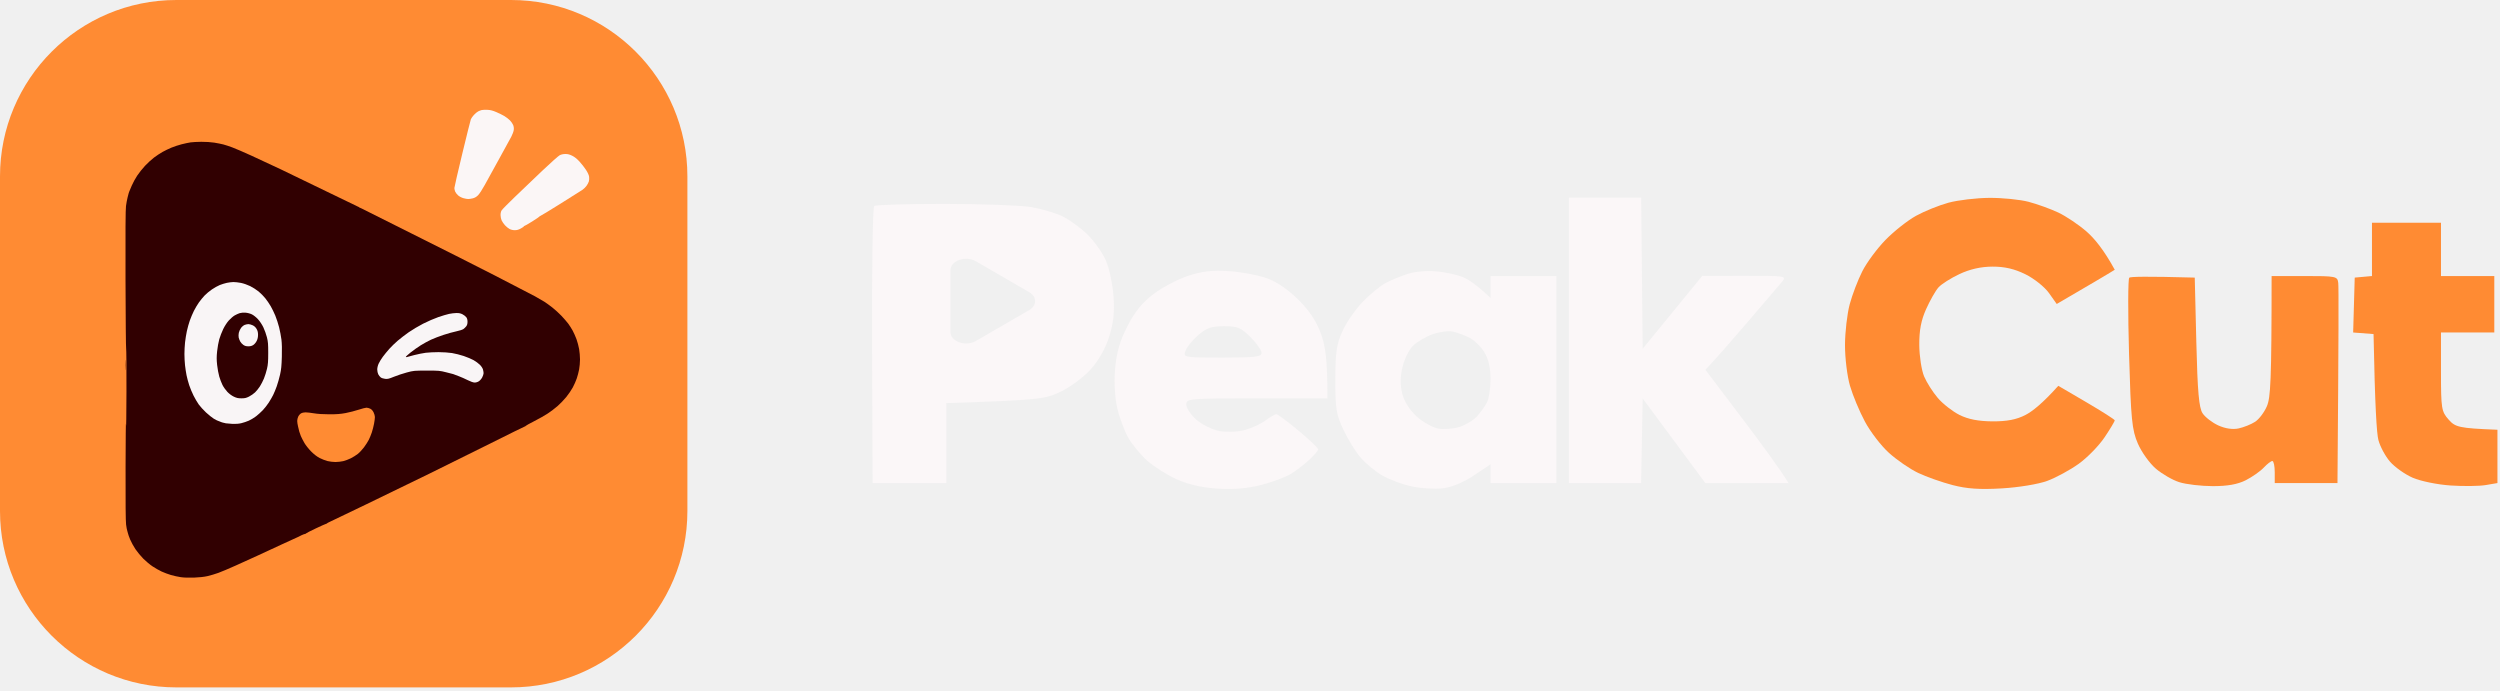
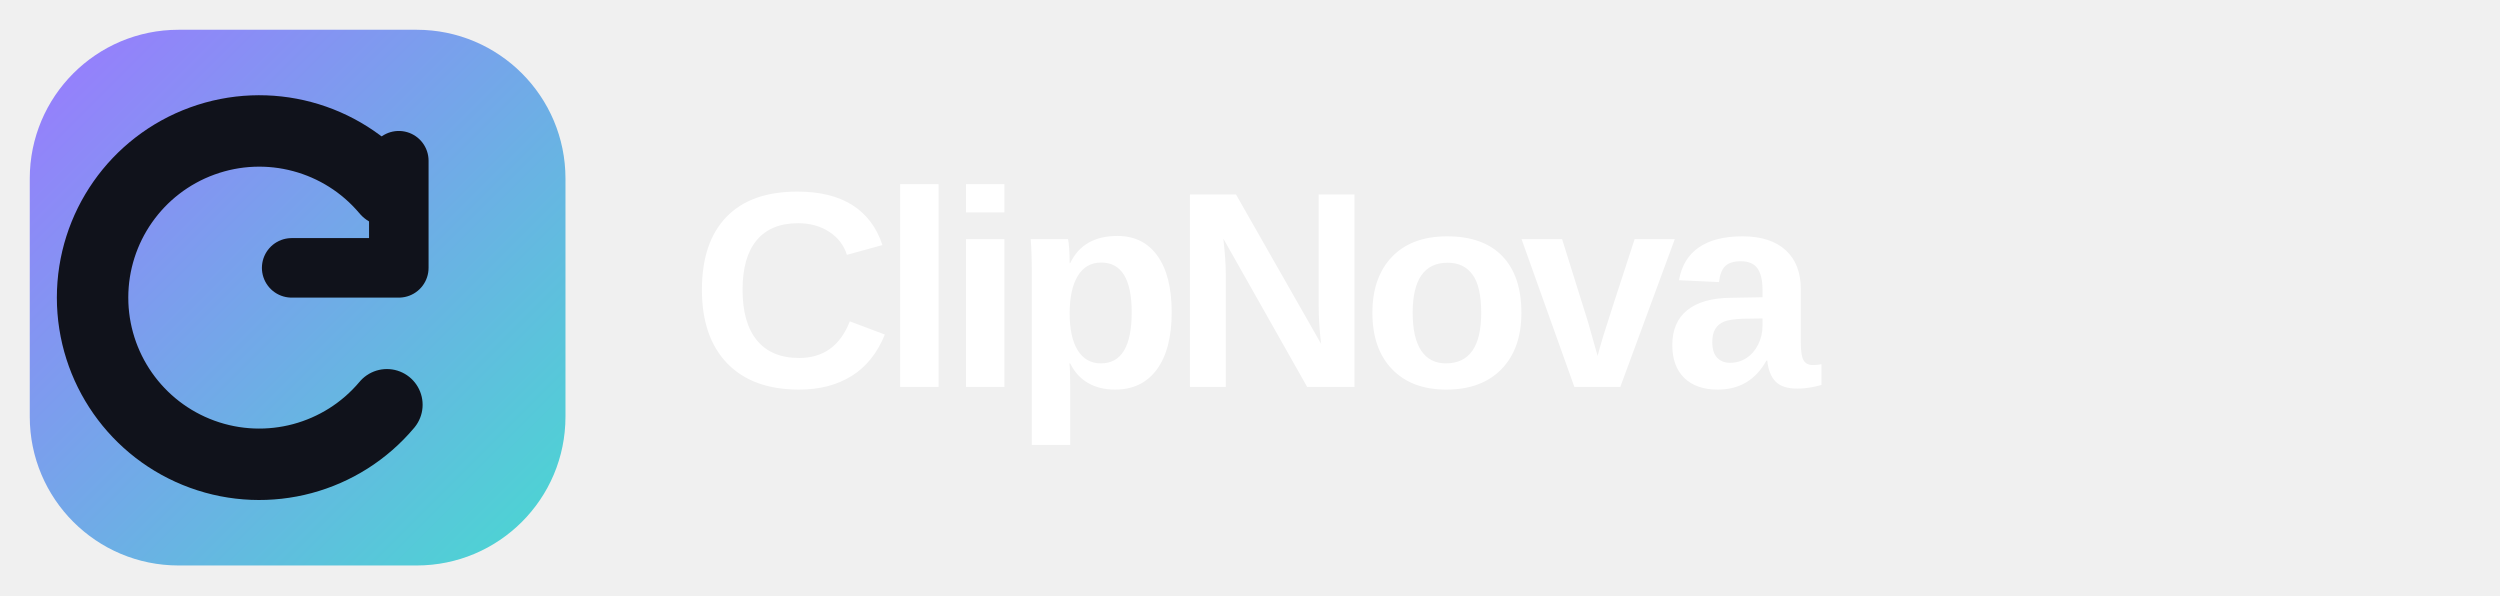
- <svg xmlns="http://www.w3.org/2000/svg" width="797" height="220" viewBox="0 0 797 220" fill="none">
-   <path d="M378.686 87.97C383.186 86.48 386.436 86.09 391.686 86.43C395.536 86.67 400.936 87.67 403.686 88.63C406.886 89.76 410.536 92.211 413.806 95.44C417.346 98.93 419.596 102.28 421.056 106.25C422.526 110.22 423.186 114.32 423.186 127H400.686C378.857 127 378.186 127.06 378.186 129C378.186 130.1 379.646 132.27 381.436 133.83C383.226 135.38 386.486 136.99 388.686 137.4C390.906 137.82 394.466 137.7 396.686 137.13C398.886 136.57 401.926 135.18 403.436 134.05C404.945 132.921 406.525 132.021 406.936 132.04C407.347 132.061 410.507 134.421 413.966 137.29C417.416 140.16 420.226 142.84 420.216 143.25C420.196 143.66 418.946 145.15 417.436 146.55C415.926 147.95 413.336 149.95 411.686 150.99C410.035 152.03 405.755 153.64 402.186 154.57C397.716 155.72 393.345 156.099 388.186 155.77C383.206 155.449 378.836 154.46 375.186 152.82C372.156 151.47 367.946 148.81 365.806 146.93C363.676 145.04 360.916 141.7 359.666 139.5C358.426 137.3 356.847 133.03 356.157 130C355.397 126.66 355.136 121.75 355.506 117.5C355.936 112.39 356.996 108.75 359.396 104.04C361.726 99.46 364.146 96.46 367.686 93.769C370.436 91.68 375.386 89.07 378.686 87.97ZM390.226 104C386.206 104 384.636 104.54 381.976 106.84C380.166 108.41 378.346 110.66 377.936 111.84C377.196 113.98 377.317 114 389.686 114C400.125 114 402.186 113.75 402.186 112.5C402.186 111.68 400.616 109.43 398.686 107.5C395.626 104.44 394.566 104 390.226 104Z" fill-rule="evenodd" clip-rule="evenodd" fill="#FBF7F8" />
-   <path d="M448.686 87.34C450.996 86.58 454.906 86.23 457.936 86.51C460.826 86.78 464.646 87.62 466.436 88.37C468.226 89.12 470.926 90.92 475.186 95V88H496.186V154H475.186V148L469.936 151.53C466.736 153.68 462.926 155.29 460.186 155.65C457.716 155.97 453.216 155.72 450.186 155.09C447.156 154.45 442.886 152.889 440.686 151.6C438.486 150.32 435.377 147.749 433.777 145.89C432.177 144.02 429.697 140.03 428.277 137C425.997 132.16 425.686 130.24 425.706 121C425.726 112.24 426.106 109.67 428.006 105.5C429.256 102.75 432.177 98.55 434.487 96.17C436.796 93.79 440.036 91.13 441.686 90.25C443.336 89.38 446.486 88.07 448.686 87.34ZM463.186 105.71C461.816 105.39 458.885 105.78 456.686 106.57C454.486 107.36 451.676 109.02 450.436 110.25C449.196 111.49 447.706 114.53 447.117 117C446.377 120.07 446.356 122.77 447.036 125.5C447.656 127.98 449.397 130.74 451.617 132.75C453.576 134.54 456.646 136.27 458.436 136.61C460.226 136.95 463.266 136.739 465.186 136.14C467.116 135.55 469.646 134.04 470.816 132.78C471.976 131.53 473.446 129.49 474.066 128.25C474.676 127.01 475.186 123.64 475.186 120.75C475.179 117.25 474.512 114.417 473.186 112.25C472.086 110.46 469.946 108.39 468.436 107.64C466.926 106.89 464.566 106.02 463.186 105.71Z" fill-rule="evenodd" clip-rule="evenodd" fill="#FBF7F8" />
-   <path d="M523.686 111.18L542.686 87.95L556.186 87.93C569.055 87.91 569.616 87.99 568.206 89.71C567.386 90.69 562.476 96.45 557.286 102.5C552.107 108.55 546.916 114.49 543.686 117.89L555.266 133.2C561.636 141.61 567.596 149.74 570.186 154L543.686 154.03L523.686 127.03L523.186 154H500.186V63H523.206L523.686 111.18Z" fill="#FBF7F8" />
-   <path d="M301.106 65.01C312.975 65.01 325.385 65.46 328.686 66.01C331.986 66.57 336.486 67.89 338.686 68.95C340.886 70.02 344.457 72.6 346.617 74.69C348.776 76.79 351.437 80.53 352.527 83C353.617 85.47 354.727 90.65 354.987 94.5C355.347 99.67 354.976 103.05 353.576 107.43C352.386 111.16 350.196 115 347.686 117.78C345.486 120.21 341.216 123.39 338.186 124.85C333.166 127.269 331.345 127.54 301.686 128.5V154H278.186L278.016 110.17C277.926 86.067 278.226 66.041 278.686 65.67C279.148 65.3 289.238 65 301.106 65.01ZM311.121 83.299C307.84 81.398 303 83.103 303 86.161V105.839C303 108.896 307.84 110.602 311.121 108.701L328.106 98.862C330.631 97.399 330.631 94.601 328.106 93.138L311.121 83.299Z" fill-rule="evenodd" clip-rule="evenodd" fill="#FBF7F8" />
-   <path d="M634.186 63.08C638.306 63.05 643.936 63.61 646.686 64.33C649.436 65.05 653.706 66.59 656.186 67.76C658.666 68.93 662.706 71.65 665.186 73.81C667.666 75.97 670.696 79.6 674.186 86L671.936 87.37C670.695 88.131 666.534 90.581 655.686 96.91L653.186 93.39C651.806 91.46 648.436 88.77 645.686 87.43C642.196 85.71 639.026 84.98 635.186 85C631.536 85.01 628.006 85.811 624.686 87.37C621.936 88.66 618.927 90.571 617.996 91.611C617.066 92.651 615.296 95.75 614.066 98.5C612.446 102.09 611.837 105.33 611.867 110C611.897 113.57 612.587 118.07 613.407 120C614.217 121.93 616.187 125.02 617.786 126.89C619.376 128.75 622.486 131.18 624.686 132.28C627.436 133.66 630.716 134.3 635.186 134.33C639.826 134.35 642.826 133.77 645.686 132.31C647.886 131.18 651.146 128.62 656.186 123L665.157 128.25C670.086 131.14 674.146 133.72 674.176 134C674.206 134.28 672.756 136.7 670.956 139.39C669.156 142.08 665.436 145.9 662.686 147.87C659.936 149.84 655.436 152.28 652.686 153.3C649.836 154.35 643.605 155.38 638.186 155.7C631.146 156.11 627.066 155.84 622.436 154.63C618.996 153.73 614.066 151.99 611.476 150.75C608.886 149.51 604.726 146.66 602.226 144.401C599.726 142.151 596.267 137.65 594.536 134.401C592.797 131.161 590.657 126.03 589.777 123C588.887 119.97 588.176 114.13 588.186 110C588.196 105.88 588.876 100.03 589.686 97C590.496 93.97 592.307 89.25 593.697 86.5C595.077 83.75 598.406 79.25 601.086 76.5C603.756 73.75 608.136 70.29 610.816 68.81C613.496 67.33 618.166 65.44 621.186 64.62C624.206 63.8 630.056 63.11 634.186 63.08Z" fill="#FF8B33" />
-   <path d="M734.686 88C744.835 88 745.196 88.08 745.436 90.25C745.576 91.49 745.576 106.341 745.186 154H725.186V150.5C725.186 148.571 724.846 146.991 724.436 146.97C724.025 146.951 722.785 147.901 721.686 149.07C720.586 150.25 717.996 152.061 715.936 153.111C713.346 154.41 710.095 154.991 705.436 154.981C701.726 154.971 696.936 154.411 694.796 153.731C692.646 153.061 689.276 151.11 687.296 149.42C685.306 147.73 682.726 144.13 681.556 141.42C679.666 137.05 679.347 133.86 678.737 112.8C678.367 99.773 678.396 88.844 678.816 88.52C679.237 88.2 684.109 88.06 699.686 88.5L700.186 109C700.576 124.909 701.026 130.009 702.186 131.76C703.006 133 705.256 134.74 707.186 135.62C709.406 136.64 711.786 136.99 713.686 136.58C715.336 136.22 717.696 135.27 718.936 134.46C720.176 133.66 721.866 131.43 722.686 129.5C723.846 126.8 724.186 121.67 724.186 88H734.686Z" fill="#FF8B33" />
-   <path d="M778.186 88H795.186V106H778.186V118.5C778.186 130.3 778.326 131.15 780.606 133.75C782.726 136.16 783.837 136.53 796.186 137V154L792.436 154.64C790.376 154.99 785.305 155.05 781.186 154.77C777.026 154.49 771.686 153.39 769.186 152.31C766.706 151.23 763.446 148.92 761.936 147.17C760.426 145.43 758.756 142.31 758.226 140.25C757.696 138.19 757.136 129.75 756.686 106.5L750.186 106L750.686 88.5L756.186 88V71H778.186V88Z" fill="#FF8B33" />
-   <path d="M162.894 0H56.248C25.183 0 0 25.183 0 56.248V162.894C0 193.959 25.183 219.142 56.248 219.142H162.894C193.959 219.142 219.142 193.959 219.142 162.894V56.248C219.142 25.183 193.959 0 162.894 0Z" fill="#FF8B33" />
-   <path d="M57.863 46.005C58.838 45.756 60.136 45.478 60.751 45.391C61.365 45.301 62.917 45.219 64.197 45.208C65.514 45.195 67.294 45.31 68.295 45.473C69.269 45.629 70.567 45.888 71.182 46.047C71.797 46.205 73.095 46.632 74.069 46.995C75.043 47.356 77.726 48.514 80.03 49.565C82.336 50.614 86.568 52.585 89.437 53.943C92.305 55.302 99.011 58.546 104.339 61.153C109.666 63.759 114.109 65.906 114.211 65.924C114.313 65.945 114.44 66.016 114.49 66.083C114.541 66.152 114.707 66.236 114.856 66.269C115.005 66.305 115.215 66.4 115.321 66.481C115.427 66.562 122.556 70.135 131.162 74.419C139.768 78.705 151.713 84.725 157.706 87.802C163.698 90.876 169.484 93.876 170.559 94.465C171.633 95.055 172.977 95.832 173.539 96.192C174.102 96.552 175.234 97.37 176.054 98.009C176.873 98.648 178.175 99.831 178.947 100.64C179.716 101.447 180.694 102.57 181.117 103.133C181.539 103.696 182.184 104.702 182.549 105.369C182.914 106.036 183.467 107.271 183.778 108.117C184.09 108.963 184.47 110.389 184.624 111.285C184.779 112.181 184.905 113.67 184.905 114.592C184.905 115.515 184.781 116.94 184.628 117.76C184.475 118.58 184.134 119.879 183.872 120.648C183.611 121.416 183.043 122.703 182.612 123.508C182.18 124.313 181.241 125.694 180.524 126.574C179.807 127.455 178.55 128.759 177.73 129.473C176.911 130.187 175.486 131.264 174.564 131.865C173.641 132.467 171.714 133.557 170.279 134.284C168.845 135.013 167.629 135.687 167.578 135.784C167.528 135.881 167.422 135.952 167.345 135.944C167.269 135.935 162.448 138.309 156.635 141.219C150.821 144.13 141.915 148.542 136.843 151.024C131.771 153.506 122.802 157.862 116.912 160.706C111.02 163.551 105.758 166.078 105.216 166.322C104.674 166.566 104.234 166.808 104.238 166.858C104.242 166.909 104.141 166.961 104.013 166.972C103.884 166.983 102.398 167.647 100.706 168.444C99.015 169.242 97.59 169.974 97.54 170.069C97.489 170.166 97.363 170.233 97.26 170.218C97.158 170.203 96.655 170.384 96.142 170.621C95.63 170.855 95.168 171.09 95.118 171.142C95.068 171.194 94.941 171.25 94.839 171.267C94.736 171.284 92.557 172.279 89.996 173.479C87.434 174.677 83.871 176.33 82.079 177.15C80.285 177.968 77.143 179.395 75.094 180.319C73.045 181.243 70.573 182.287 69.599 182.639C68.624 182.991 67.075 183.453 66.153 183.664C65.089 183.908 63.522 184.083 61.868 184.143C60.264 184.202 58.651 184.15 57.677 184.008C56.805 183.882 55.382 183.571 54.511 183.317C53.639 183.062 52.298 182.563 51.53 182.205C50.761 181.849 49.462 181.111 48.643 180.567C47.823 180.023 46.493 178.916 45.689 178.109C44.884 177.302 43.749 175.927 43.166 175.057C42.583 174.187 41.827 172.802 41.488 171.983C41.149 171.163 40.849 170.324 40.823 170.119C40.797 169.914 40.691 169.536 40.588 169.281C40.484 169.024 40.307 168.101 40.195 167.231C40.058 166.162 40.004 160.206 40.033 148.877C40.056 139.654 40.119 133.574 40.175 135.368C40.229 137.161 40.292 132.445 40.315 124.887C40.335 117.33 40.29 111.145 40.214 111.145C40.138 111.145 40.048 101.272 40.015 89.205C39.974 73.655 40.017 66.802 40.166 65.68C40.281 64.808 40.507 63.593 40.665 62.978C40.823 62.364 40.974 61.777 40.998 61.674C41.023 61.572 41.108 61.32 41.186 61.115C41.267 60.91 41.637 60.029 42.012 59.159C42.384 58.287 43.163 56.861 43.74 55.991C44.318 55.119 45.448 53.703 46.251 52.844C47.054 51.985 48.339 50.807 49.109 50.228C49.876 49.648 51.092 48.847 51.809 48.445C52.527 48.042 53.784 47.431 54.604 47.088C55.423 46.743 56.889 46.257 57.863 46.005ZM40.119 117.76C40.084 118.477 40.056 117.85 40.056 116.363C40.056 114.876 40.084 114.291 40.119 115.058C40.154 115.828 40.154 117.043 40.119 117.76Z" fill-rule="evenodd" clip-rule="evenodd" fill="#310001" />
-   <path d="M152.397 35.536C152.704 35.376 153.207 35.18 153.515 35.098C153.822 35.016 154.66 34.979 155.377 35.012C156.372 35.059 157.058 35.234 158.265 35.752C159.134 36.125 160.297 36.702 160.846 37.034C161.396 37.366 162.174 37.973 162.579 38.383C162.985 38.793 163.445 39.464 163.603 39.874C163.793 40.364 163.855 40.906 163.784 41.458C163.722 41.918 163.367 42.883 162.99 43.6C162.614 44.318 160.867 47.504 159.108 50.681C157.348 53.858 155.292 57.588 154.539 58.973C153.76 60.402 152.842 61.812 152.41 62.241C151.898 62.752 151.365 63.066 150.767 63.219C150.281 63.344 149.61 63.445 149.277 63.447C148.943 63.448 148.232 63.322 147.694 63.167C147.155 63.012 146.408 62.614 146.034 62.28C145.659 61.947 145.24 61.403 145.103 61.069C144.965 60.735 144.853 60.232 144.855 59.951C144.855 59.67 145.989 54.743 147.373 49.004C148.757 43.265 149.99 38.318 150.113 38.01C150.236 37.703 150.674 37.086 151.087 36.639C151.501 36.192 152.09 35.694 152.397 35.536Z" fill="#FBF7F8" fill-opacity="0.99" />
-   <path d="M172.887 54.428C175.551 51.898 178.065 49.662 178.475 49.462C178.935 49.237 179.613 49.095 180.245 49.093C181.005 49.092 181.558 49.231 182.387 49.636C183.138 50.001 183.896 50.599 184.697 51.456C185.351 52.157 186.295 53.358 186.794 54.128C187.399 55.06 187.739 55.805 187.815 56.364C187.876 56.826 187.835 57.495 187.724 57.855C187.614 58.214 187.278 58.842 186.98 59.252C186.681 59.662 186.112 60.221 185.716 60.493C185.319 60.765 182.165 62.755 178.708 64.918C175.251 67.08 172.337 68.848 172.235 68.848C172.133 68.848 172.028 68.921 172.002 69.01C171.976 69.1 170.929 69.812 169.674 70.594C168.418 71.377 167.308 72.016 167.206 72.016C167.103 72.016 167.021 72.079 167.025 72.156C167.029 72.232 166.589 72.54 166.047 72.84C165.334 73.233 164.808 73.384 164.132 73.385C163.551 73.387 162.921 73.246 162.456 73.005C162.046 72.793 161.381 72.254 160.977 71.805C160.574 71.358 160.094 70.656 159.911 70.246C159.727 69.836 159.576 69.081 159.574 68.569C159.57 67.989 159.699 67.427 159.911 67.078C160.097 66.771 162.005 64.835 164.147 62.774C166.291 60.715 170.223 56.958 172.887 54.428Z" fill="#FBF7F8" fill-opacity="0.99" />
-   <path d="M110.206 131.678C111.385 131.454 113.229 130.981 114.304 130.625C115.379 130.269 116.512 129.974 116.819 129.971C117.126 129.969 117.67 130.112 118.03 130.291C118.458 130.505 118.825 130.904 119.099 131.456C119.328 131.918 119.518 132.589 119.52 132.946C119.524 133.304 119.399 134.269 119.246 135.089C119.093 135.909 118.769 137.167 118.525 137.884C118.283 138.602 117.853 139.651 117.57 140.213C117.288 140.778 116.607 141.846 116.053 142.589C115.502 143.333 114.61 144.285 114.071 144.708C113.533 145.129 112.527 145.759 111.836 146.105C111.145 146.452 110.055 146.86 109.415 147.013C108.774 147.164 107.664 147.288 106.946 147.29C106.229 147.29 105.099 147.156 104.432 146.992C103.765 146.826 102.634 146.388 101.917 146.019C101.055 145.572 100.14 144.872 99.212 143.944C98.443 143.172 97.473 141.956 97.055 141.238C96.64 140.521 96.124 139.515 95.908 139.002C95.694 138.49 95.472 137.862 95.414 137.605C95.358 137.349 95.185 136.636 95.032 136.021C94.878 135.406 94.749 134.588 94.749 134.204C94.747 133.82 94.893 133.196 95.072 132.818C95.25 132.44 95.649 131.979 95.956 131.793C96.286 131.596 96.878 131.458 97.4 131.456C97.886 131.456 99.103 131.596 100.101 131.765C101.284 131.968 102.988 132.076 104.991 132.078C107.371 132.08 108.548 131.989 110.206 131.678Z" fill="#FF8B33" />
-   <path d="M70.064 90.871C70.679 90.623 71.685 90.311 72.3 90.177C72.914 90.043 73.857 89.926 74.395 89.918C74.933 89.911 76.023 90.032 76.817 90.189C77.621 90.349 78.92 90.8 79.751 91.208C80.57 91.612 81.787 92.389 82.451 92.937C83.117 93.483 84.089 94.47 84.61 95.132C85.134 95.791 85.899 96.919 86.315 97.636C86.73 98.353 87.384 99.695 87.766 100.617C88.148 101.54 88.694 103.217 88.977 104.344C89.262 105.471 89.597 107.232 89.724 108.257C89.874 109.481 89.917 111.365 89.848 113.754C89.765 116.674 89.653 117.79 89.28 119.437C89.027 120.564 88.55 122.241 88.222 123.164C87.892 124.086 87.373 125.344 87.064 125.959C86.754 126.573 86.123 127.664 85.659 128.381C85.195 129.098 84.348 130.177 83.774 130.779C83.2 131.381 82.228 132.258 81.613 132.728C80.999 133.198 79.972 133.816 79.331 134.103C78.691 134.388 77.601 134.755 76.91 134.916C76.079 135.109 75.116 135.182 74.069 135.13C73.197 135.085 72.275 135.005 72.02 134.953C71.763 134.899 71.303 134.793 70.996 134.714C70.688 134.636 70.269 134.481 70.064 134.373C69.859 134.263 69.565 134.152 69.412 134.124C69.26 134.094 68.68 133.796 68.129 133.462C67.578 133.127 66.456 132.223 65.638 131.455C64.823 130.686 63.794 129.555 63.357 128.94C62.919 128.325 62.179 127.067 61.714 126.145C61.248 125.223 60.618 123.713 60.317 122.791C60.015 121.869 59.633 120.443 59.469 119.623C59.305 118.803 59.087 117.378 58.985 116.456C58.882 115.533 58.797 113.92 58.797 112.869C58.795 111.818 58.884 110.141 58.994 109.142C59.102 108.143 59.363 106.528 59.573 105.555C59.782 104.581 60.205 103.071 60.508 102.201C60.814 101.331 61.399 99.947 61.807 99.127C62.215 98.307 62.938 97.092 63.411 96.425C63.886 95.758 64.696 94.767 65.214 94.223C65.73 93.677 66.78 92.801 67.55 92.275C68.317 91.75 69.45 91.118 70.064 90.871Z" fill="#FBF7F8" fill-opacity="0.99" />
-   <path d="M139.73 101.093C140.96 100.672 142.51 100.209 143.177 100.068C143.843 99.926 144.89 99.801 145.505 99.792C146.321 99.781 146.846 99.889 147.45 100.196C147.904 100.427 148.45 100.854 148.66 101.143C148.923 101.503 149.044 101.955 149.044 102.574C149.044 103.2 148.925 103.64 148.655 104.005C148.441 104.294 148.021 104.7 147.723 104.909C147.425 105.117 146.427 105.438 145.505 105.624C144.583 105.811 142.739 106.321 141.407 106.761C140.075 107.201 138.272 107.89 137.402 108.296C136.532 108.701 135.064 109.502 134.142 110.076C133.22 110.651 131.775 111.671 130.929 112.345C130.083 113.018 129.392 113.651 129.392 113.754C129.392 113.856 129.539 113.89 129.718 113.828C129.897 113.767 130.966 113.48 132.093 113.191C133.22 112.9 134.856 112.574 135.726 112.463C136.595 112.353 138.441 112.263 139.824 112.263C141.206 112.265 143.134 112.394 144.108 112.552C145.082 112.709 146.759 113.133 147.833 113.493C148.908 113.853 150.333 114.453 151 114.827C151.667 115.2 152.567 115.867 153.002 116.307C153.457 116.767 153.872 117.406 153.979 117.807C154.081 118.19 154.167 118.714 154.167 118.971C154.169 119.226 153.98 119.813 153.749 120.274C153.518 120.734 153.034 121.302 152.676 121.537C152.283 121.794 151.747 121.96 151.326 121.958C150.886 121.954 150.056 121.666 149.091 121.181C148.245 120.758 147.01 120.208 146.343 119.962C145.676 119.718 145.008 119.463 144.853 119.4C144.698 119.335 144.531 119.271 144.48 119.258C144.43 119.243 143.424 118.986 142.245 118.686C140.191 118.162 139.935 118.14 136.005 118.146C131.989 118.151 131.862 118.162 129.672 118.749C128.442 119.079 126.598 119.692 125.574 120.113C123.981 120.767 123.577 120.862 122.78 120.777C122.267 120.723 121.64 120.518 121.383 120.324C121.127 120.128 120.77 119.681 120.591 119.331C120.412 118.979 120.265 118.293 120.265 117.807C120.265 117.276 120.442 116.53 120.705 115.943C120.947 115.405 121.546 114.421 122.038 113.754C122.53 113.087 123.456 111.956 124.095 111.238C124.734 110.521 125.943 109.347 126.779 108.63C127.617 107.912 129.199 106.696 130.294 105.928C131.389 105.158 133.457 103.929 134.889 103.194C136.324 102.46 138.501 101.514 139.73 101.093Z" fill="#FBF7F8" fill-opacity="0.99" />
-   <path d="M76.398 99.835C76.828 99.697 77.616 99.632 78.26 99.68C78.916 99.73 79.763 99.954 80.309 100.221C80.831 100.476 81.682 101.156 82.241 101.766C82.824 102.401 83.539 103.474 83.956 104.344C84.35 105.164 84.861 106.589 85.092 107.512C85.45 108.945 85.512 109.677 85.508 112.543C85.507 115.271 85.433 116.21 85.117 117.573C84.905 118.496 84.471 119.88 84.156 120.648C83.839 121.417 83.26 122.549 82.867 123.164C82.474 123.778 81.781 124.642 81.325 125.083C80.868 125.523 79.992 126.132 79.378 126.438C78.456 126.894 78.033 126.991 76.957 126.987C75.913 126.984 75.429 126.877 74.535 126.45C73.855 126.126 73.046 125.526 72.469 124.913C71.945 124.361 71.254 123.385 70.932 122.744C70.608 122.103 70.143 120.889 69.899 120.043C69.653 119.197 69.349 117.542 69.221 116.363C69.036 114.66 69.036 113.761 69.219 111.983C69.345 110.754 69.651 109.034 69.899 108.164C70.146 107.294 70.716 105.825 71.163 104.903C71.657 103.888 72.374 102.794 72.977 102.13C73.527 101.529 74.352 100.821 74.814 100.556C75.276 100.291 75.988 99.967 76.398 99.835ZM79.192 103.329C78.885 103.332 78.35 103.442 78.005 103.577C77.66 103.711 77.135 104.147 76.839 104.547C76.543 104.948 76.222 105.652 76.127 106.114C76.031 106.576 76.016 107.247 76.092 107.605C76.169 107.963 76.4 108.551 76.604 108.909C76.809 109.267 77.266 109.753 77.62 109.986C78.076 110.288 78.529 110.409 79.192 110.406C79.853 110.404 80.313 110.275 80.775 109.966C81.144 109.72 81.61 109.153 81.846 108.661C82.135 108.063 82.263 107.456 82.262 106.72C82.258 105.922 82.139 105.445 81.796 104.856C81.483 104.321 81.077 103.945 80.542 103.694C80.107 103.491 79.499 103.327 79.192 103.329Z" fill-rule="evenodd" clip-rule="evenodd" fill="#310001" />
+ <svg xmlns="http://www.w3.org/2000/svg" viewBox="0 0 420 100" role="img" aria-labelledby="title">
+   <defs>
+     <linearGradient id="g" x1="0" y1="0" x2="1" y2="1">
+       <stop stop-color="#9b79ff" />
+       <stop offset="1" stop-color="#48d9d1" />
+     </linearGradient>
+   </defs>
+   <rect x="5" y="5" width="90" height="90" rx="25" fill="url(#g)" />
+   <path d="M65 32a28 28 0 1 0 0 36" fill="none" stroke="#10121b" stroke-width="12" stroke-linecap="round" />
+   <path d="M67 27v18H49" fill="none" stroke="#10121b" stroke-width="10" stroke-linecap="round" stroke-linejoin="round" />
+   <text x="116" y="65" font-family="Arial,sans-serif" font-size="47" font-weight="700" fill="#ffffff" letter-spacing="-2">ClipNova</text>
</svg>
